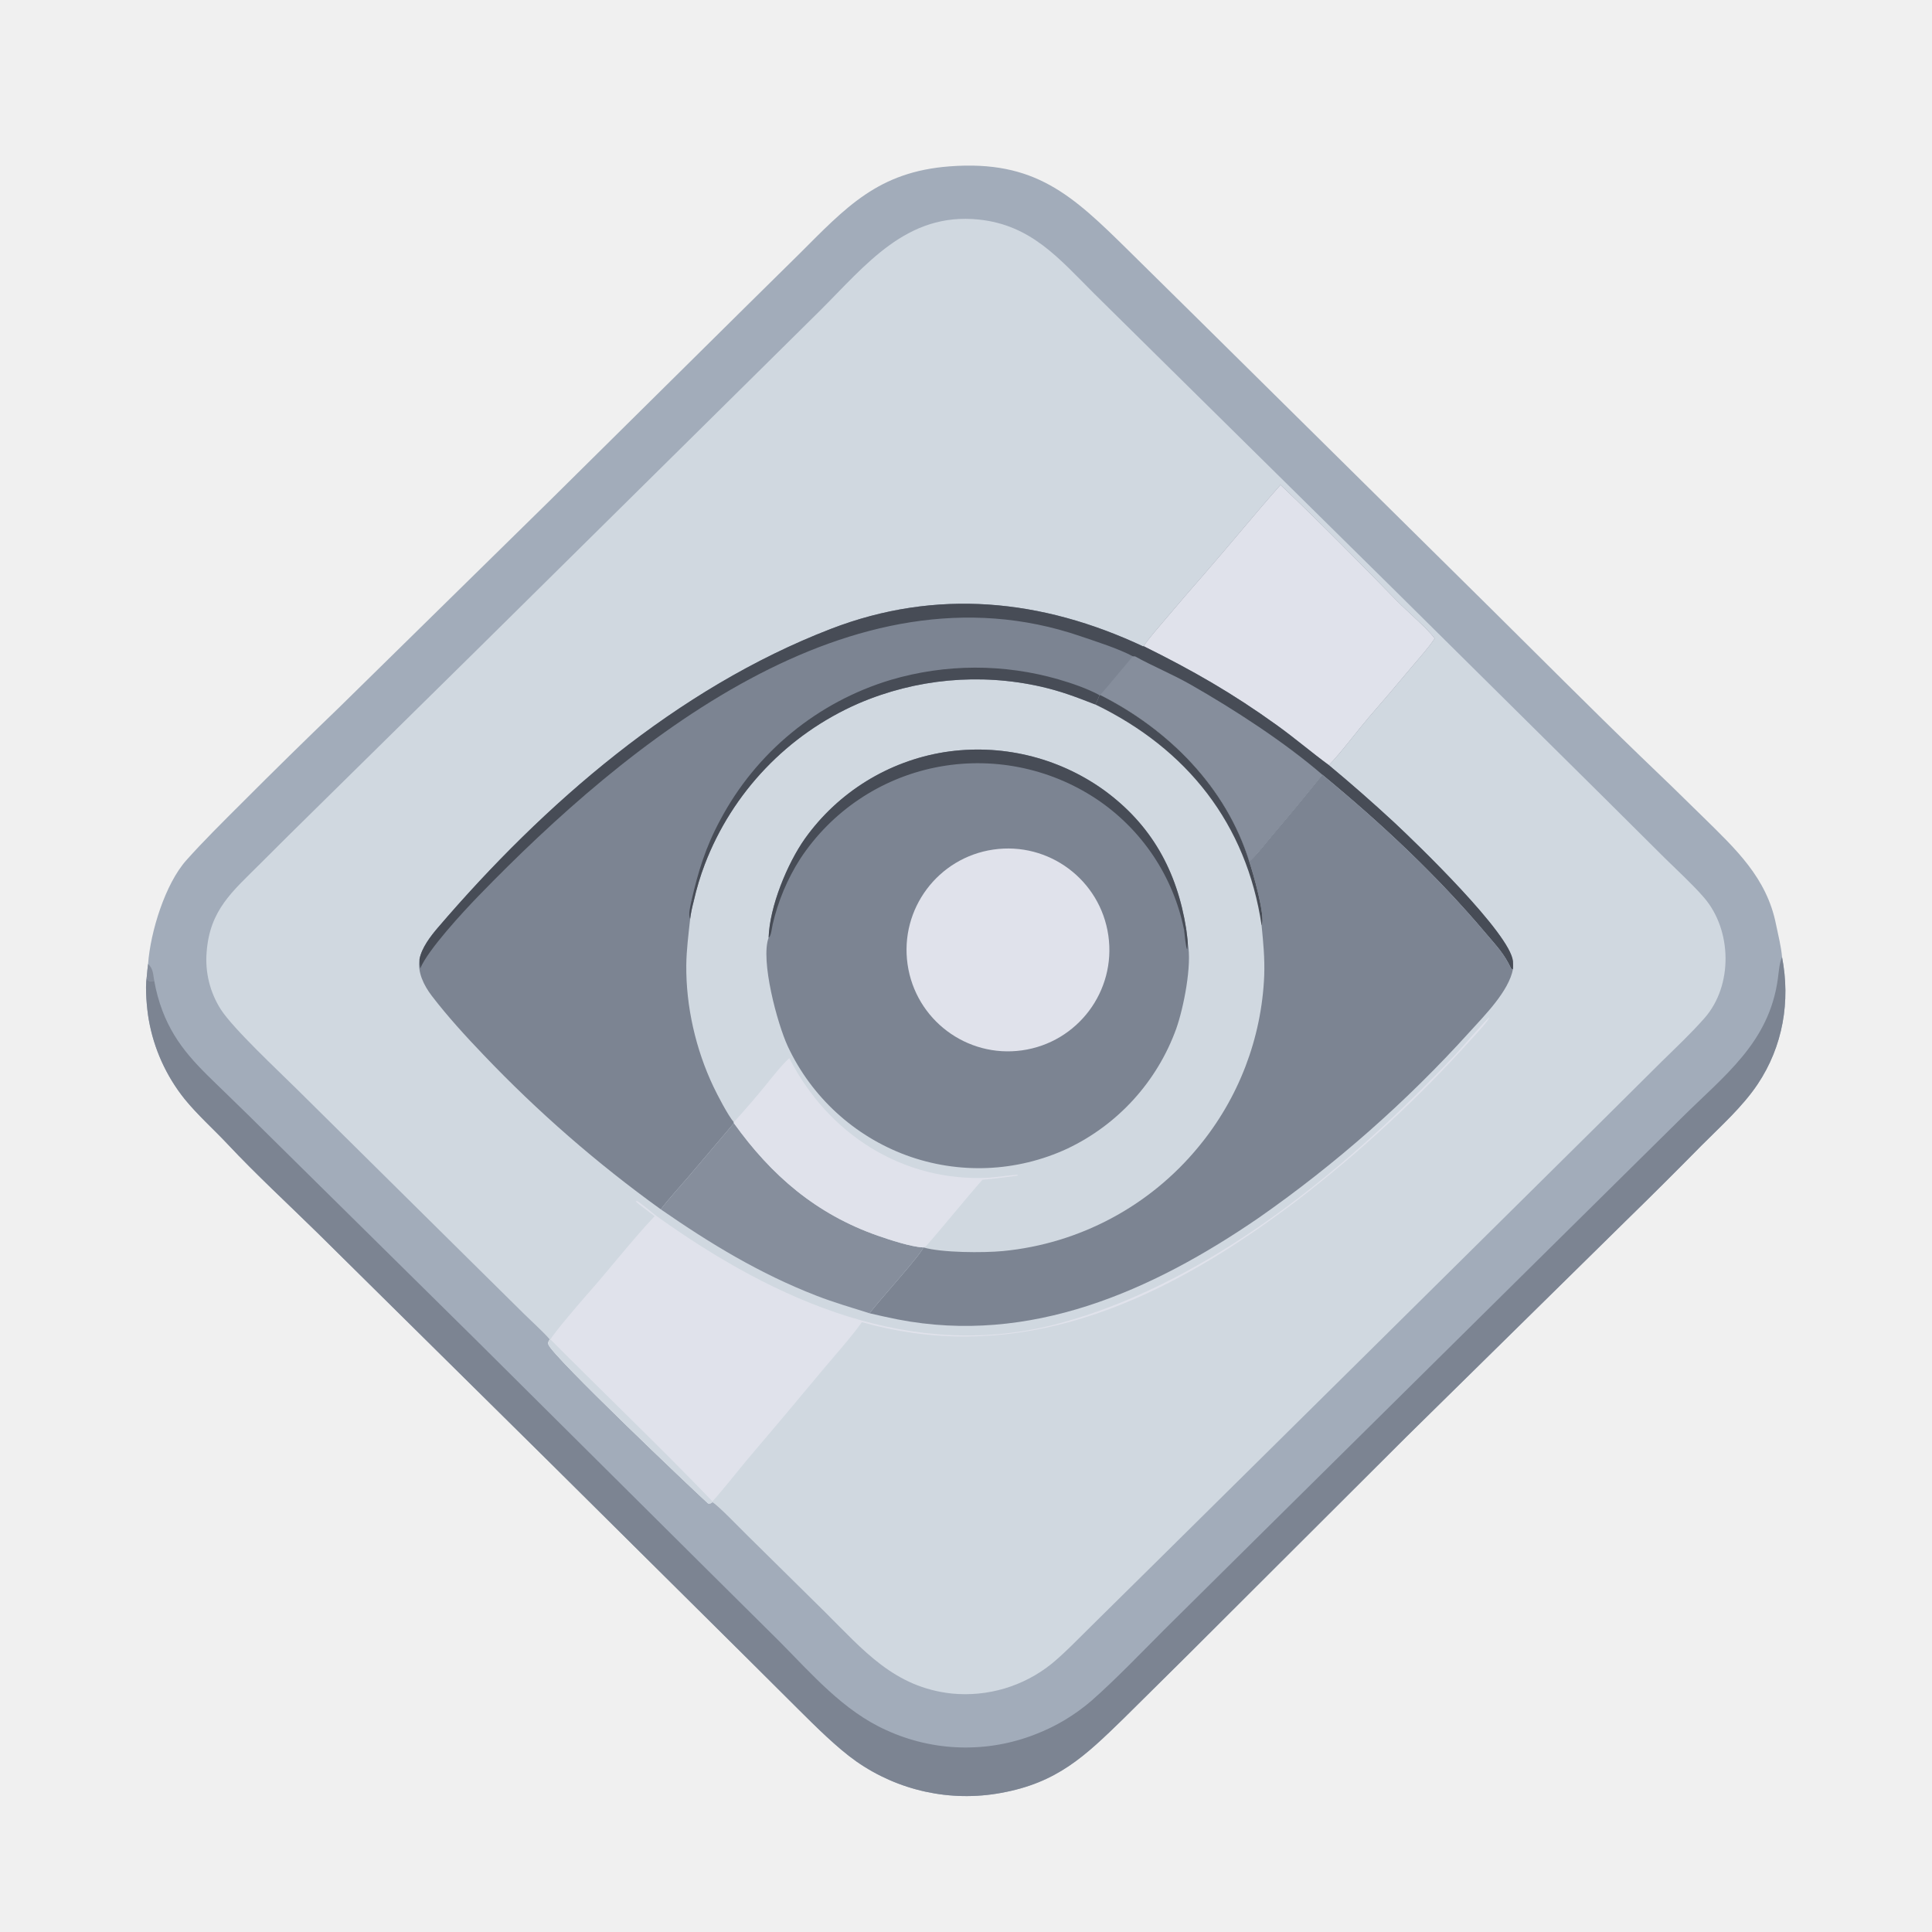
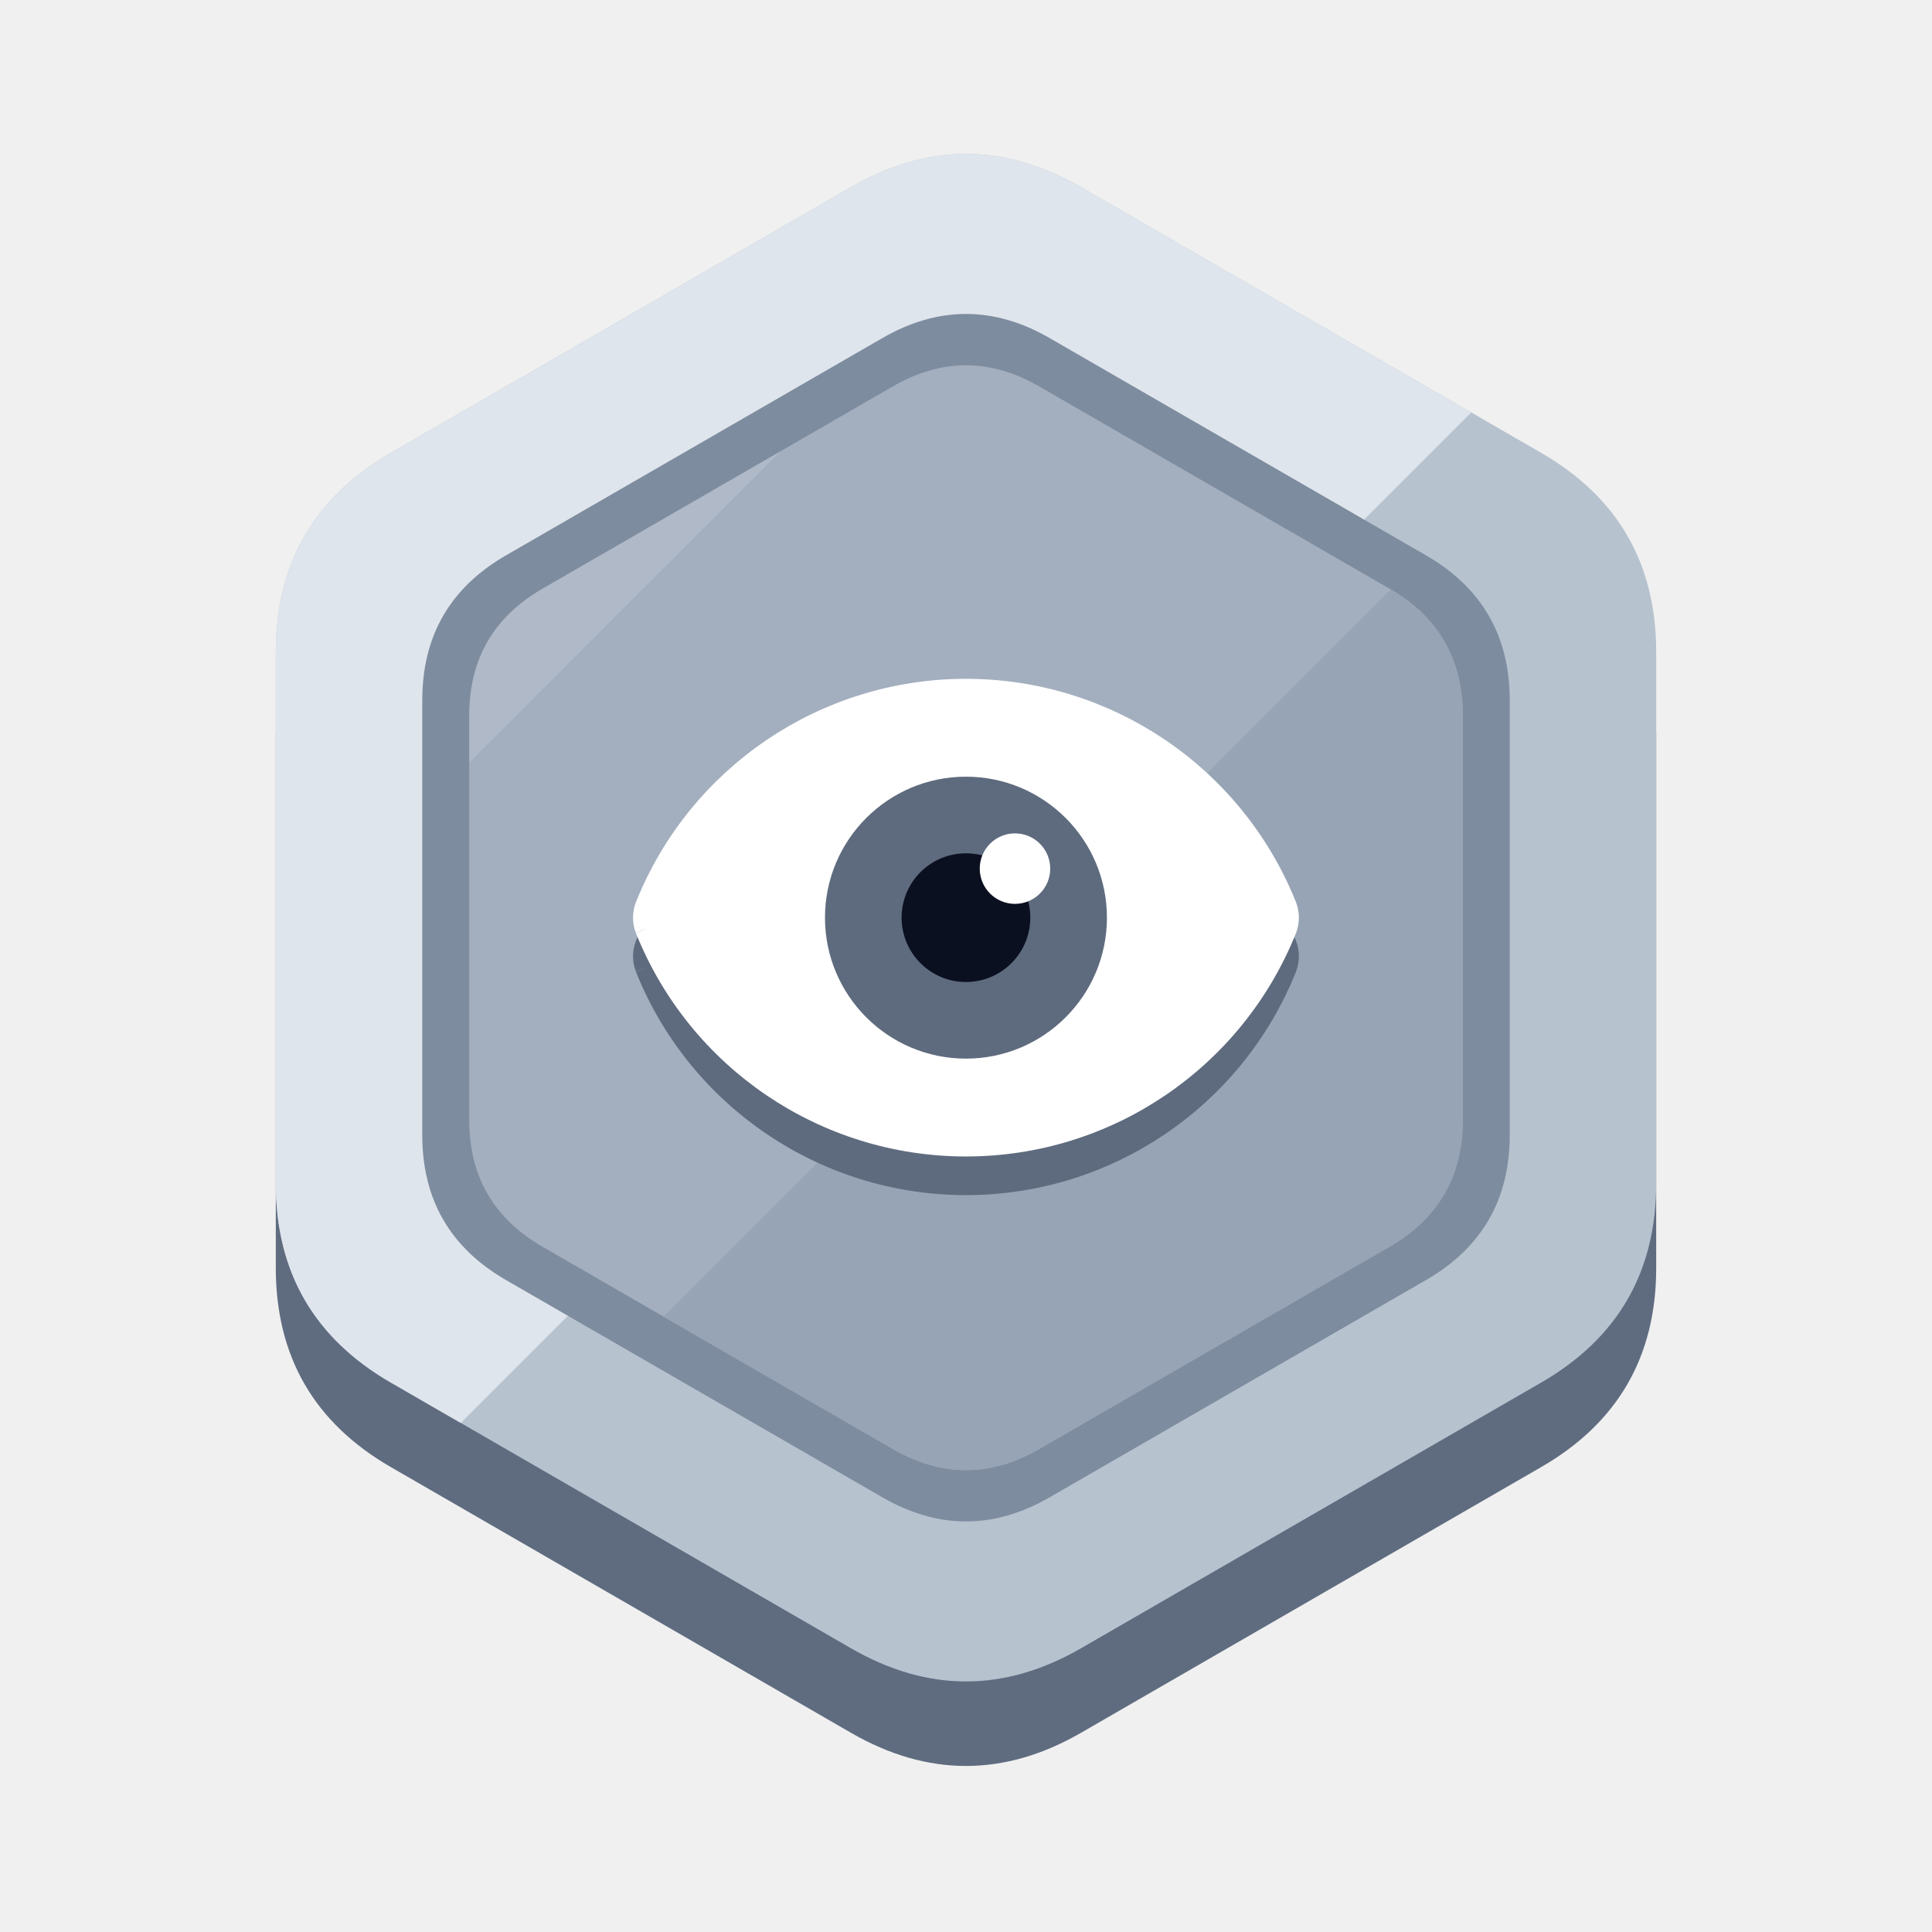
- <svg xmlns="http://www.w3.org/2000/svg" width="1024" height="1024" viewBox="0 0 1024 1024">
-   <path fill="#A2ACBA" d="M78.487 510.923C79.728 493.877 87.537 468.514 98.789 455.909C107.727 445.895 118.215 435.53 127.771 425.987C144.8 408.918 162.006 392.026 179.387 375.315L291.033 265.694L396.025 161.808L423.347 134.864C448.505 109.739 465.426 91.026 503.372 88.168C548.668 84.757 568.338 103.428 598.13 132.788L635.025 169.18L790.065 322.445C816.067 348.161 842.937 375.192 869.147 400.519C880.469 411.316 891.701 422.208 902.84 433.193C920.077 450.137 936.378 465.265 941.297 489.818C942.445 495.547 944.038 501.462 944.525 507.294C949.048 530.779 944.992 554.587 931.577 574.662C923.641 586.537 911.983 596.969 901.831 607.151C888.691 620.5 875.418 633.717 862.013 646.8L745.168 761.782L628.723 877.979L595.543 910.836C574.891 930.965 560.284 944.946 530.386 950.315C503.651 955.187 476.078 949.151 453.822 933.556C443.619 926.374 432.081 914.859 423.127 905.946L394.47 877.414L290.584 774.361L168.514 653.69C152.372 637.849 136.026 622.812 120.526 606.302C113.139 598.433 104.737 590.987 97.834 582.491C88.072 570.3 81.541 555.844 78.847 540.459C77.812 534.485 76.85 523.831 77.769 517.867C77.945 515.518 78.216 513.26 78.487 510.923Z" />
-   <path fill="#7C8492" d="M944.525 507.294C949.048 530.779 944.992 554.587 931.577 574.662C923.641 586.537 911.983 596.969 901.831 607.151C888.691 620.5 875.418 633.717 862.013 646.8L745.168 761.782L628.723 877.979L595.543 910.836C574.891 930.965 560.284 944.946 530.386 950.315C503.651 955.187 476.078 949.151 453.822 933.556C443.619 926.374 432.081 914.859 423.127 905.946L394.47 877.414L290.584 774.361L168.514 653.69C152.372 637.849 136.026 622.812 120.526 606.302C113.139 598.433 104.737 590.987 97.834 582.491C88.072 570.3 81.541 555.844 78.847 540.459C77.812 534.485 76.85 523.831 77.769 517.867L78.345 519.667C79.547 520.175 80.437 519.96 81.749 519.85C82.71 525.327 84.184 530.702 86.15 535.904C93.41 554.845 105.527 565.678 119.688 579.398C128.103 587.551 136.563 595.849 144.862 604.12L252.238 710.158L373.82 831.002L412.762 869.63C430.197 887.154 446.998 906.869 469.852 917.063C494.805 928.483 523.332 929.25 548.863 919.187C559.695 915.007 569.726 908.995 578.52 901.413C591.283 890.188 605.201 875.65 617.373 863.467L666.333 814.983L810.117 672.728L890.802 592.987C913.838 570.046 937.734 552.792 942.331 518.541C942.749 515.426 943.171 509.842 944.525 507.294Z" />
-   <path fill="#868E9C" d="M78.487 510.923C81.182 513.44 81.093 516.025 81.749 519.85C80.437 519.96 79.547 520.175 78.345 519.667L77.769 517.867C77.945 515.518 78.216 513.26 78.487 510.923Z" />
-   <path fill="#D0D8E0" d="M291.365 709.932L290.805 709.261C288.358 706.376 281.083 699.694 277.982 696.619L248.988 667.953L157.483 577.406C147.517 567.512 123.752 545.384 117.076 535.072C111.278 526.021 108.624 515.312 109.524 504.601C111.214 482.219 123.137 472.556 137.913 457.794C147.707 447.98 157.554 438.218 167.452 428.508L251.551 345.651L385.728 213.007L434.519 164.747C458.822 140.576 480.461 112.355 518.784 116.364C546.559 119.27 561.219 136.936 579.778 155.464L613.273 188.55L737.878 311.538L850.147 422.745L882.471 454.895C889.136 461.455 897.178 468.8 903.188 475.769C918.043 492.997 918.612 522.348 903.441 539.591C896.197 547.823 888.497 555.023 880.777 562.597L848.168 594.997L723.629 718.271L614.291 826.406L578.682 861.568C572.271 867.874 564.011 876.459 557.24 881.955C542.374 893.849 523.452 899.467 504.504 897.614C473.985 894.342 457.658 874.688 437.329 854.479L396.066 813.76C392.678 810.453 380.52 797.791 377.573 796.182C376.148 797.053 376.889 796.87 375.304 796.858C366.288 788.625 293.504 719.452 290.747 712.763C290.221 711.488 290.758 711.046 291.365 709.932Z" />
-   <path fill="#E0E2EB" d="M346.974 644.6C344.817 642.922 338.363 638.242 336.977 636.782L337.579 636.527C341.118 638.637 345.125 642.481 348.687 645.027C410.893 689.489 484.052 722.391 561.911 701.283C633.923 681.76 700.706 630.044 753.33 577.473C759.609 571.256 765.779 564.929 771.837 558.496C773.706 556.488 788.046 539.936 789.406 539.197C789.175 540.888 781.473 549.025 779.809 550.86C751.942 581.844 721.307 610.222 688.286 635.642C628.796 680.859 561.268 717.054 484.331 706.541C475.039 705.242 465.845 703.316 456.813 700.777C451.274 708.609 442.226 718.695 435.882 726.289C422.474 742.415 408.973 758.464 395.381 774.435C393.089 777.153 379.323 794.409 377.57 795.699L377.573 796.182C376.148 797.053 376.889 796.87 375.304 796.858C366.288 788.625 293.504 719.452 290.747 712.763C290.221 711.488 290.758 711.046 291.365 709.932L291.778 709.948C292.984 707.17 308.179 689.464 310.866 686.448C322.661 673.205 334.872 657.395 346.974 644.6Z" />
-   <path fill="#D0D8E0" d="M291.365 709.932L291.778 709.948C319.979 738.303 350.007 767.096 377.57 795.699L377.573 796.182C376.148 797.053 376.889 796.87 375.304 796.858C366.288 788.625 293.504 719.452 290.747 712.763C290.221 711.488 290.758 711.046 291.365 709.932Z" />
-   <path fill="#D0D8E0" d="M678.701 257.006C699.621 276.857 720.513 298.076 740.652 318.715C745.322 323.501 757.284 333.808 760.424 338.419C757.271 343.235 751.825 349.28 747.997 353.812C740.568 362.719 733.045 371.548 725.43 380.297C719.675 387.043 710.103 399.752 704.34 405.543C716.088 415.307 727.576 425.381 738.79 435.753C751.581 447.684 800.55 494.996 801.884 509.49C802.007 510.827 801.962 512.184 801.934 513.525C799.724 525.403 786.875 538.142 778.72 547.174C745.41 583.968 708.059 616.891 667.375 645.319C610.361 684.448 545.993 712.921 475.859 699.329C470.586 698.307 466.117 697.252 460.891 696.068C451.051 692.914 442.43 690.519 432.67 686.726C402.554 675.024 376.62 659.248 350.237 640.978C316.451 616.667 285.001 589.264 256.294 559.123C247.013 549.456 236.999 538.477 228.859 527.819C224.705 522.38 221.166 515.36 222.359 508.348C223.493 502.389 228.167 496.253 232.069 491.697C288.435 425.881 358.67 364.851 440.326 333.342C496.279 311.751 552.215 317.432 605.859 342.583L606.179 342.503C608.263 339.013 614.734 331.666 617.56 328.337C624.454 320.157 631.429 312.046 638.484 304.005C652.034 288.469 665.017 272.473 678.701 257.006Z" />
-   <path fill="#7C8492" d="M678.701 257.006C699.621 276.857 720.513 298.076 740.652 318.715C745.322 323.501 757.284 333.808 760.424 338.419C757.271 343.235 751.825 349.28 747.997 353.812C740.568 362.719 733.045 371.548 725.43 380.297C719.675 387.043 710.103 399.752 704.34 405.543C716.088 415.307 727.576 425.381 738.79 435.753C751.581 447.684 800.55 494.996 801.884 509.49C802.007 510.827 801.962 512.184 801.934 513.525C801.525 513.736 801.809 513.638 801.034 513.53C797.242 505.402 793.445 501.654 787.699 494.844C761.492 463.79 732.164 436.399 700.852 410.582C692.288 421.272 683.565 431.834 674.684 442.263C671.605 445.925 665.428 453.881 662.114 456.582C649.933 417.175 619.327 386.577 583.142 368.354L582.757 368.442C582.324 369.518 581.191 372.511 580.547 373.393C570.354 369.426 562.663 366.452 551.85 363.952C519.431 356.608 485.517 359.728 454.982 372.864C417.515 389.211 388.18 419.917 373.56 458.091C371.154 464.414 369.201 470.9 367.717 477.5C366.928 480.528 366.157 483.87 365.802 486.98C364.942 494.965 363.825 503.548 363.748 511.559C363.54 533.464 368.757 556.205 378.147 575.982C380.21 580.326 385.825 591.151 388.914 594.778L388.982 595.301L364.473 624.175C360.312 629.021 353.926 635.993 350.237 640.978C316.451 616.667 285.001 589.264 256.294 559.123C247.013 549.456 236.999 538.477 228.859 527.819C224.705 522.38 221.166 515.36 222.359 508.348C223.493 502.389 228.167 496.253 232.069 491.697C288.435 425.881 358.67 364.851 440.326 333.342C496.279 311.751 552.215 317.432 605.859 342.583L606.179 342.503C608.263 339.013 614.734 331.666 617.56 328.337C624.454 320.157 631.429 312.046 638.484 304.005C652.034 288.469 665.017 272.473 678.701 257.006Z" />
-   <path fill="#E0E2EB" d="M678.701 257.006C699.621 276.857 720.513 298.076 740.652 318.715C745.322 323.501 757.284 333.808 760.424 338.419C757.271 343.235 751.825 349.28 747.997 353.812C740.568 362.719 733.045 371.548 725.43 380.297C719.675 387.043 710.103 399.752 704.34 405.543C695.219 398.872 686.396 391.303 676.807 384.401C653.16 367.379 632.09 355.333 606.179 342.503C608.263 339.013 614.734 331.666 617.56 328.337C624.454 320.157 631.429 312.046 638.484 304.005C652.034 288.469 665.017 272.473 678.701 257.006Z" />
-   <path fill="#868E9C" d="M600.441 347.841L601.638 347.896C610.705 352.948 621.445 357.365 630.93 362.767C653.9 375.848 680.964 393.392 700.852 410.582C692.288 421.272 683.565 431.834 674.684 442.263C671.605 445.925 665.428 453.881 662.114 456.582C649.933 417.175 619.327 386.577 583.142 368.354C589.027 361.588 594.657 354.687 600.441 347.841Z" />
-   <path fill="#474C56" d="M222.359 508.348C223.493 502.389 228.167 496.253 232.069 491.697C288.435 425.881 358.67 364.851 440.326 333.342C496.279 311.751 552.215 317.432 605.859 342.583L606.179 342.503C632.09 355.333 653.16 367.379 676.807 384.401C686.396 391.303 695.219 398.872 704.34 405.543C716.088 415.307 727.576 425.381 738.79 435.753C751.581 447.684 800.55 494.996 801.884 509.49C802.007 510.827 801.962 512.184 801.934 513.525C801.525 513.736 801.809 513.638 801.034 513.53C797.242 505.402 793.445 501.654 787.699 494.844C761.492 463.79 732.164 436.399 700.852 410.582C680.964 393.392 653.9 375.848 630.93 362.767C621.445 357.365 610.705 352.948 601.638 347.896L600.441 347.841C592.363 343.6 581.402 340.189 572.669 337.199C451.352 295.664 332.313 393.753 253.651 474.831C245.657 483.07 226.666 503.565 222.74 513.327C222.49 511.413 222.389 510.275 222.359 508.348Z" />
-   <path fill="#474C56" d="M366.469 477.498C370.072 461.765 374.049 448.832 381.814 434.485C400.819 398.7 433.348 372.004 472.153 360.346C501.207 351.781 532.104 351.707 561.198 360.134C568.077 362.118 576.459 365.011 582.757 368.442C582.324 369.518 581.191 372.511 580.547 373.393C570.354 369.426 562.663 366.452 551.85 363.952C519.431 356.608 485.517 359.728 454.982 372.864C417.515 389.211 388.18 419.917 373.56 458.091C371.154 464.414 369.201 470.9 367.717 477.5L366.469 477.498Z" />
-   <path fill="#474C56" d="M366.469 477.498L367.717 477.5C366.928 480.528 366.157 483.87 365.802 486.98C364.607 484.87 365.972 480.108 366.469 477.498Z" />
-   <path fill="#7C8492" d="M700.852 410.582C732.164 436.399 761.492 463.79 787.699 494.844C793.445 501.654 797.242 505.402 801.034 513.53C801.809 513.638 801.525 513.736 801.934 513.525C799.724 525.403 786.875 538.142 778.72 547.174C745.41 583.968 708.059 616.891 667.375 645.319C610.361 684.448 545.993 712.921 475.859 699.329C470.586 698.307 466.117 697.252 460.891 696.068C465.064 690.322 488.094 665.088 489.428 661.17C499.319 663.999 521.139 664.072 531.542 663.09C572.121 659.187 609.47 639.267 635.317 607.741C656.489 582.128 668.693 550.288 670.063 517.086C670.381 507.686 669.577 499.83 668.683 490.538C671.025 486.364 663.99 462.025 662.114 456.582C665.428 453.881 671.605 445.925 674.684 442.263C683.565 431.834 692.288 421.272 700.852 410.582Z" />
-   <path fill="#868E9C" d="M388.982 595.301C408.864 623.068 432.626 643.522 465.326 654.961C471.422 657.093 482.87 660.849 489.108 661.142L489.428 661.17C488.094 665.088 465.064 690.322 460.891 696.068C451.051 692.914 442.43 690.519 432.67 686.726C402.554 675.024 376.62 659.248 350.237 640.978C353.926 635.993 360.312 629.021 364.473 624.175L388.982 595.301Z" />
-   <path fill="#E0E2EB" d="M418.334 560.81C438.786 600.88 478.32 626.603 524.137 624.211C526.756 624.074 538.34 622.481 539.504 622.681L539.246 623.121C533.02 623.865 526.969 624.846 520.703 625.289C512.87 634.117 499.109 651.123 490.641 660.678C490.13 660.833 489.619 660.988 489.108 661.142C482.87 660.849 471.422 657.093 465.326 654.961C432.626 643.522 408.864 623.068 388.982 595.301L388.914 594.778C394.45 588.715 399.827 582.508 405.039 576.164C409.169 571.11 413.609 565.251 418.334 560.81Z" />
-   <path fill="#474C56" d="M582.757 368.442L583.142 368.354C619.327 386.577 649.933 417.175 662.114 456.582C663.99 462.025 671.025 486.364 668.683 490.538C660.666 436.582 629.111 396.897 580.547 373.393C581.191 372.511 582.324 369.518 582.757 368.442Z" />
-   <path fill="#7C8492" d="M407.397 496.908C407.903 480.527 417.24 457.767 426.637 444.484C444.152 419.939 470.77 403.434 500.543 398.659C530.145 394.032 560.382 401.169 584.79 418.544C610.39 437.062 623.873 461.674 628.729 492.46C629.006 494.753 629.458 497.726 629.557 499.974C631.867 511.459 627.352 534.152 623.45 545.187C613.352 573.174 592.602 596.037 565.723 608.795C538.867 621.264 508.153 622.534 480.36 612.324C452.661 602.1 430.104 581.378 417.572 554.645C411.961 542.538 402.946 509.007 407.397 496.908Z" />
-   <path fill="#474C56" d="M407.397 496.908C407.903 480.527 417.24 457.767 426.637 444.484C444.152 419.939 470.77 403.434 500.543 398.659C530.145 394.032 560.382 401.169 584.79 418.544C610.39 437.062 623.873 461.674 628.729 492.46L627.598 492.93C621.909 464.454 605.114 439.416 580.924 423.35C555.807 406.76 525.135 400.808 495.636 406.798C466.351 412.765 440.645 430.143 424.194 455.095C417.33 465.794 412.366 477.599 409.522 489.989C409.104 491.871 408.661 496.478 407.397 496.908Z" />
-   <path fill="#474C56" d="M628.729 492.46C629.006 494.753 629.458 497.726 629.557 499.974C629.48 501.121 629.367 502.055 629.224 503.19C628.548 502.526 627.779 494.423 627.598 492.93L628.729 492.46Z" />
-   <path fill="#E0E2EB" d="M526.44 450.295C555.87 445.98 583.21 466.386 587.443 495.829C591.677 525.271 571.194 552.554 541.74 556.705C512.402 560.84 485.25 540.456 481.033 511.129C476.816 481.802 497.125 454.594 526.44 450.295Z" />
+ <svg xmlns="http://www.w3.org/2000/svg" viewBox="0 0 160 160" width="160" height="160">
+   <defs>
+     <clipPath id="A-discrimination-argent-o">
+       <path d="M70.47 15.50Q80.00 10.00 89.53 15.50L127.63 37.50Q137.16 43.00 137.16 54.00L137.16 98.00Q137.16 109.00 127.63 114.50L89.53 136.50Q80.00 142.00 70.47 136.50L32.37 114.50Q22.84 109.00 22.84 98.00L22.84 54.00Q22.84 43.00 32.37 37.50Z" />
+     </clipPath>
+     <clipPath id="A-discrimination-argent-f">
+       <path d="M73.94 32.00Q80.00 28.50 86.06 32.00L115.07 48.75Q121.14 52.25 121.14 59.25L121.14 92.75Q121.14 99.75 115.07 103.25L86.06 120.00Q80.00 123.50 73.94 120.00L44.93 103.25Q38.86 99.75 38.86 92.75L38.86 59.25Q38.86 52.25 44.93 48.75Z" />
+     </clipPath>
+   </defs>
+   <g fill="#5F6C80" transform="translate(0 7)">
+     <path d="M70.47 15.50Q80.00 10.00 89.53 15.50L127.63 37.50Q137.16 43.00 137.16 54.00L137.16 98.00Q137.16 109.00 127.63 114.50L89.53 136.50Q80.00 142.00 70.47 136.50L32.37 114.50Q22.84 109.00 22.84 98.00L22.84 54.00Q22.84 43.00 32.37 37.50Z" />
+   </g>
+   <g fill="#B7C2CF">
+     <path d="M70.47 15.50Q80.00 10.00 89.53 15.50L127.63 37.50Q137.16 43.00 137.16 54.00L137.16 98.00Q137.16 109.00 127.63 114.50L89.53 136.50Q80.00 142.00 70.47 136.50L32.37 114.50Q22.84 109.00 22.84 98.00L22.84 54.00Q22.84 43.00 32.37 37.50Z" />
+   </g>
+   <g fill="#DFE5EC" clip-path="url(#A-discrimination-argent-o)">
+     <polygon points="480,-324 -320,476 -320,-324" />
+   </g>
+   <g fill="#7E8C9F">
+     <path d="M73.07 28.00Q80.00 24.00 86.93 28.00L118.11 46.00Q125.03 50.00 125.03 58.00L125.03 94.00Q125.03 102.00 118.11 106.00L86.93 124.00Q80.00 128.00 73.07 124.00L41.89 106.00Q34.97 102.00 34.97 94.00L34.97 58.00Q34.97 50.00 41.89 46.00Z" />
+   </g>
+   <g fill="#A3AFBF">
+     <path d="M73.94 32.00Q80.00 28.50 86.06 32.00L115.07 48.75Q121.14 52.25 121.14 59.25L121.14 92.75Q121.14 99.75 115.07 103.25L86.06 120.00Q80.00 123.50 73.94 120.00L44.93 103.25Q38.86 99.75 38.86 92.75L38.86 59.25Q38.86 52.25 44.93 48.75Z" />
+   </g>
+   <g fill="#97A4B5" clip-path="url(#A-discrimination-argent-f)">
+     <polygon points="480,-316 -320,484 480,476" />
+   </g>
+   <g fill="#FFFFFF" fill-opacity="0.13" clip-path="url(#A-discrimination-argent-f)">
+     <polygon points="20,70 74,16 86,16 20,82" />
+   </g>
+   <g fill="#5E6B7E" stroke="#5E6B7E" stroke-width="0" transform="translate(49.54 48.74) scale(2.538)">
+     <path d="M1.6 12.35a1 1 0 0 1 0-.7 11.2 11.2 0 0 1 20.8 0 1 1 0 0 1 0 .7 11.2 11.2 0 0 1-20.8 0" stroke-width="0.8" stroke-linejoin="round" />
+   </g>
+   <g transform="translate(49.54 45.54) scale(2.538)">
+     <g fill="#FFFFFF" stroke="#FFFFFF" stroke-width="0">
+       <path d="M1.6 12.35a1 1 0 0 1 0-.7 11.2 11.2 0 0 1 20.8 0 1 1 0 0 1 0 .7 11.2 11.2 0 0 1-20.8 0" stroke-width="0.8" stroke-linejoin="round" />
+     </g>
+     <circle cx="12" cy="12" r="4.6" fill="#5E6B7E" />
+     <circle cx="12" cy="12" r="2.1" fill="#0B1020" />
+     <circle cx="13.6" cy="10.4" r="1.15" fill="#FFFFFF" />
+   </g>
</svg>
